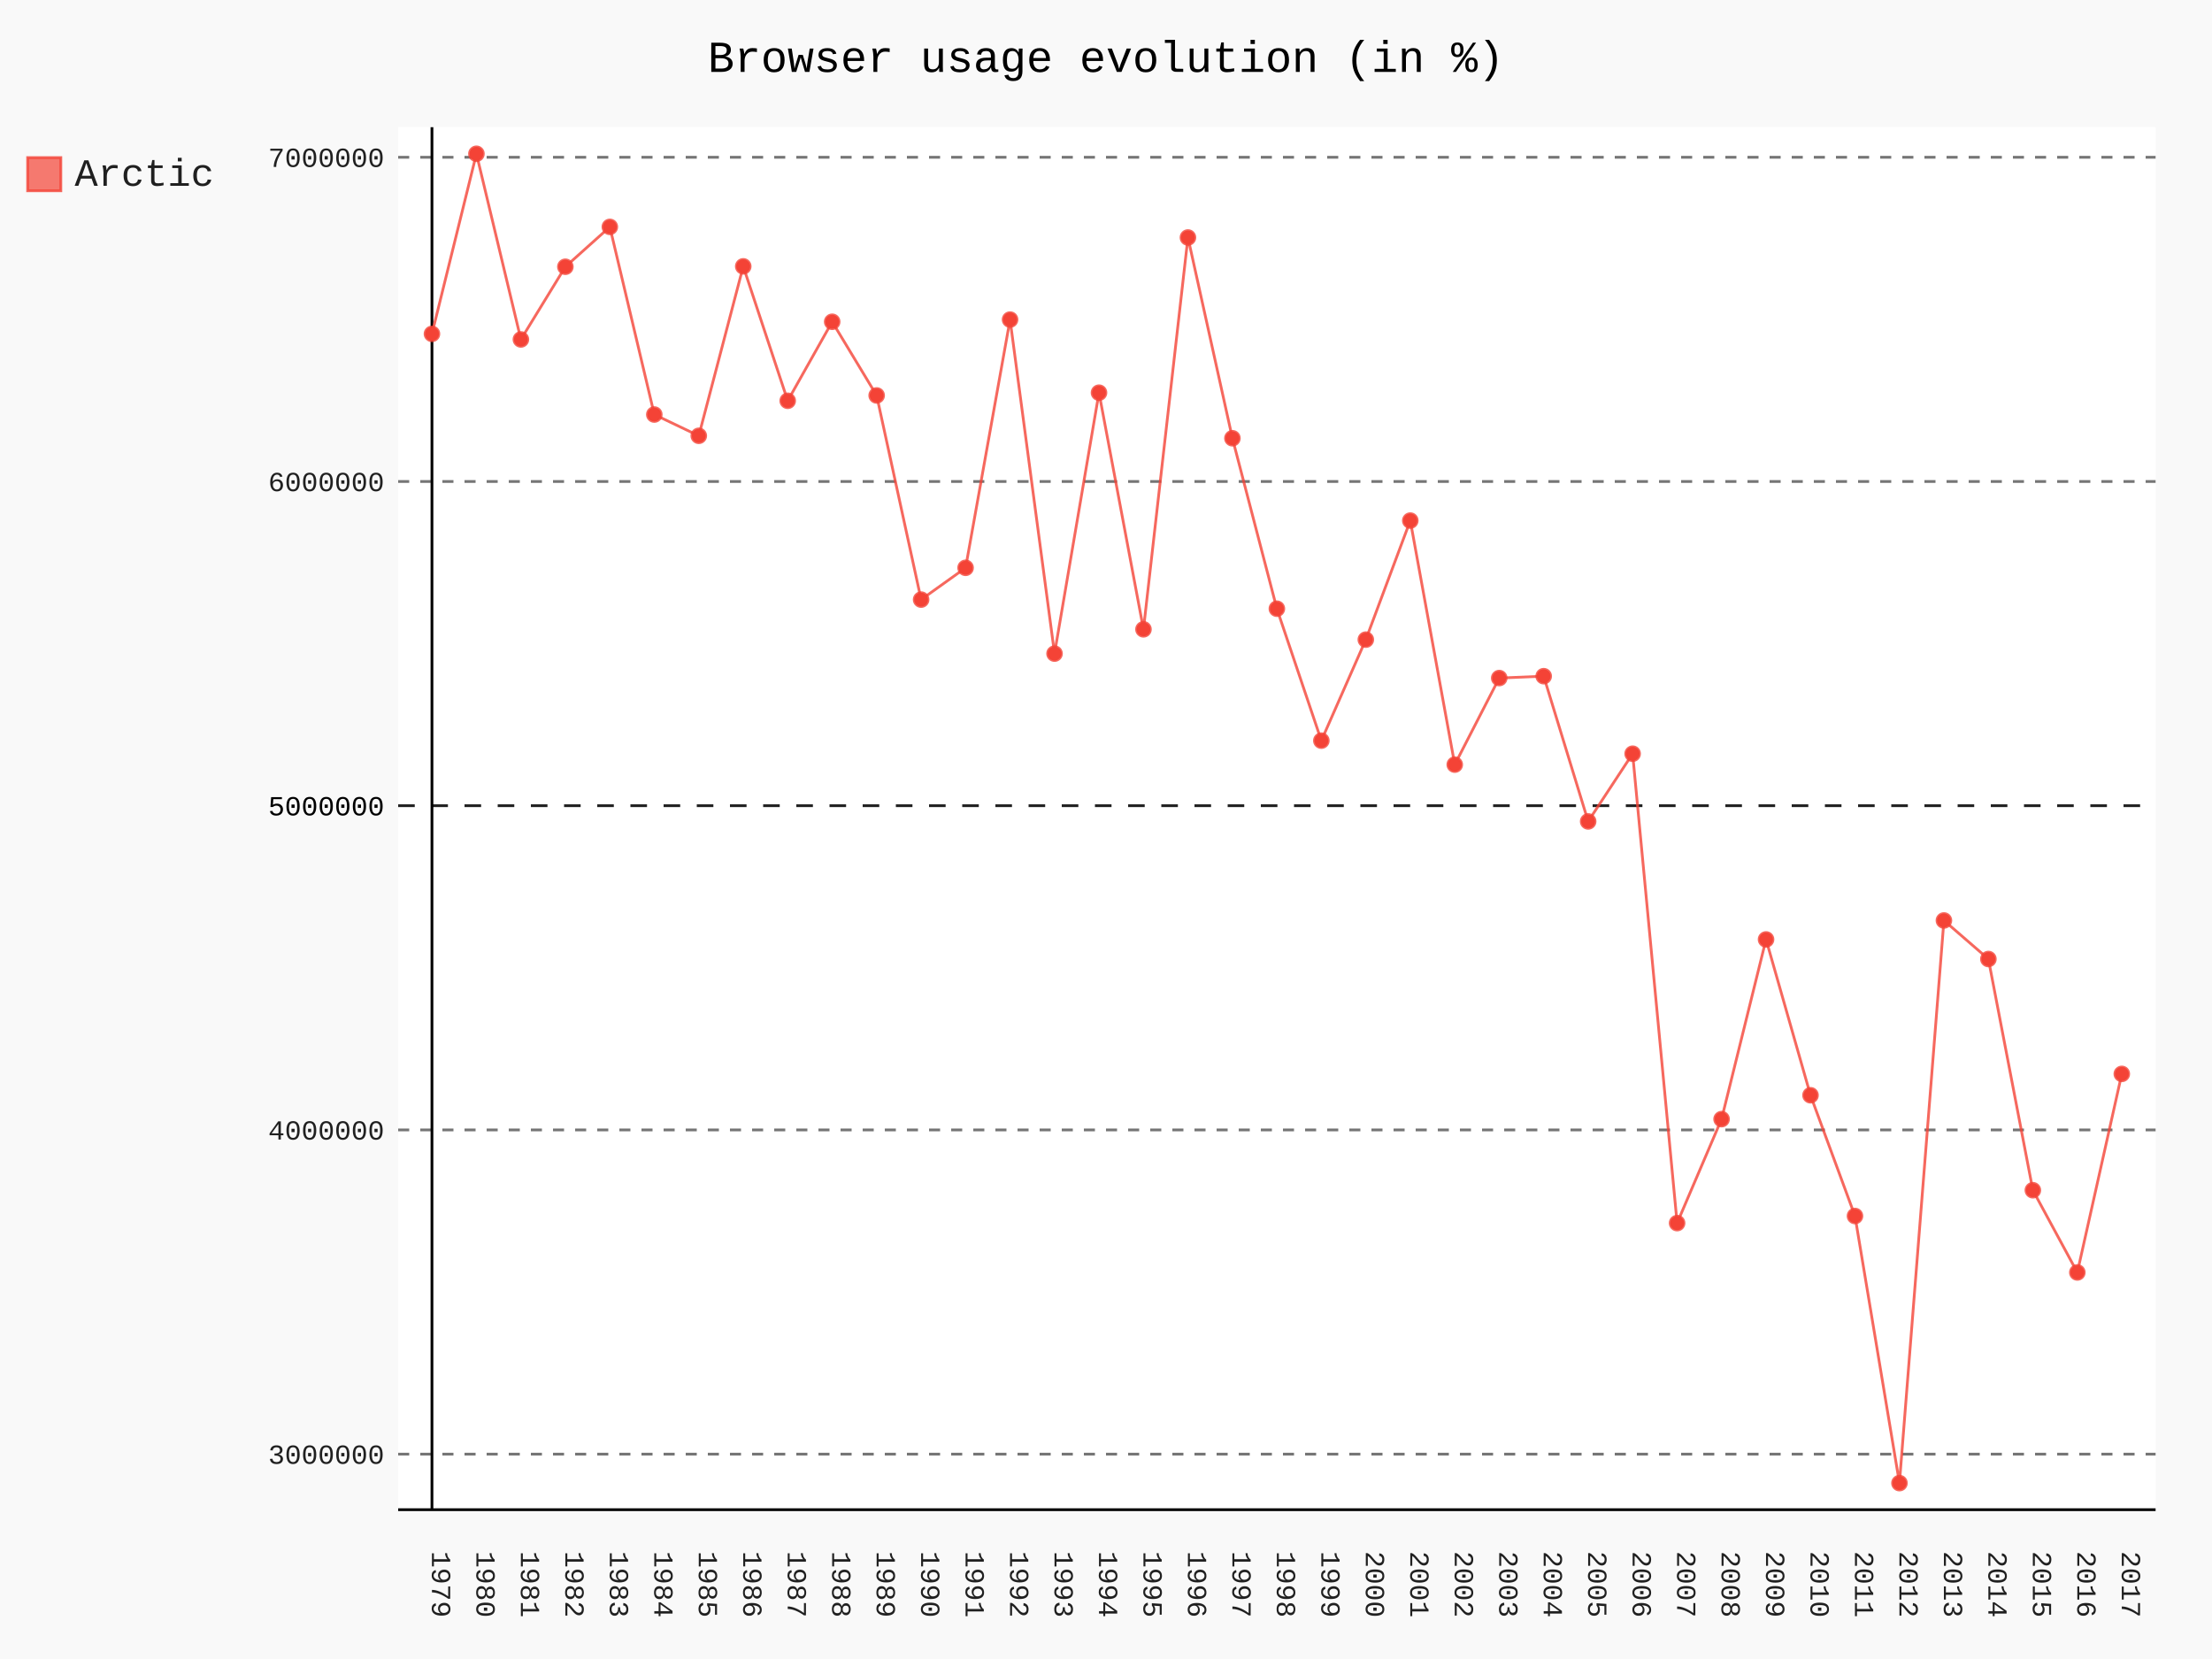
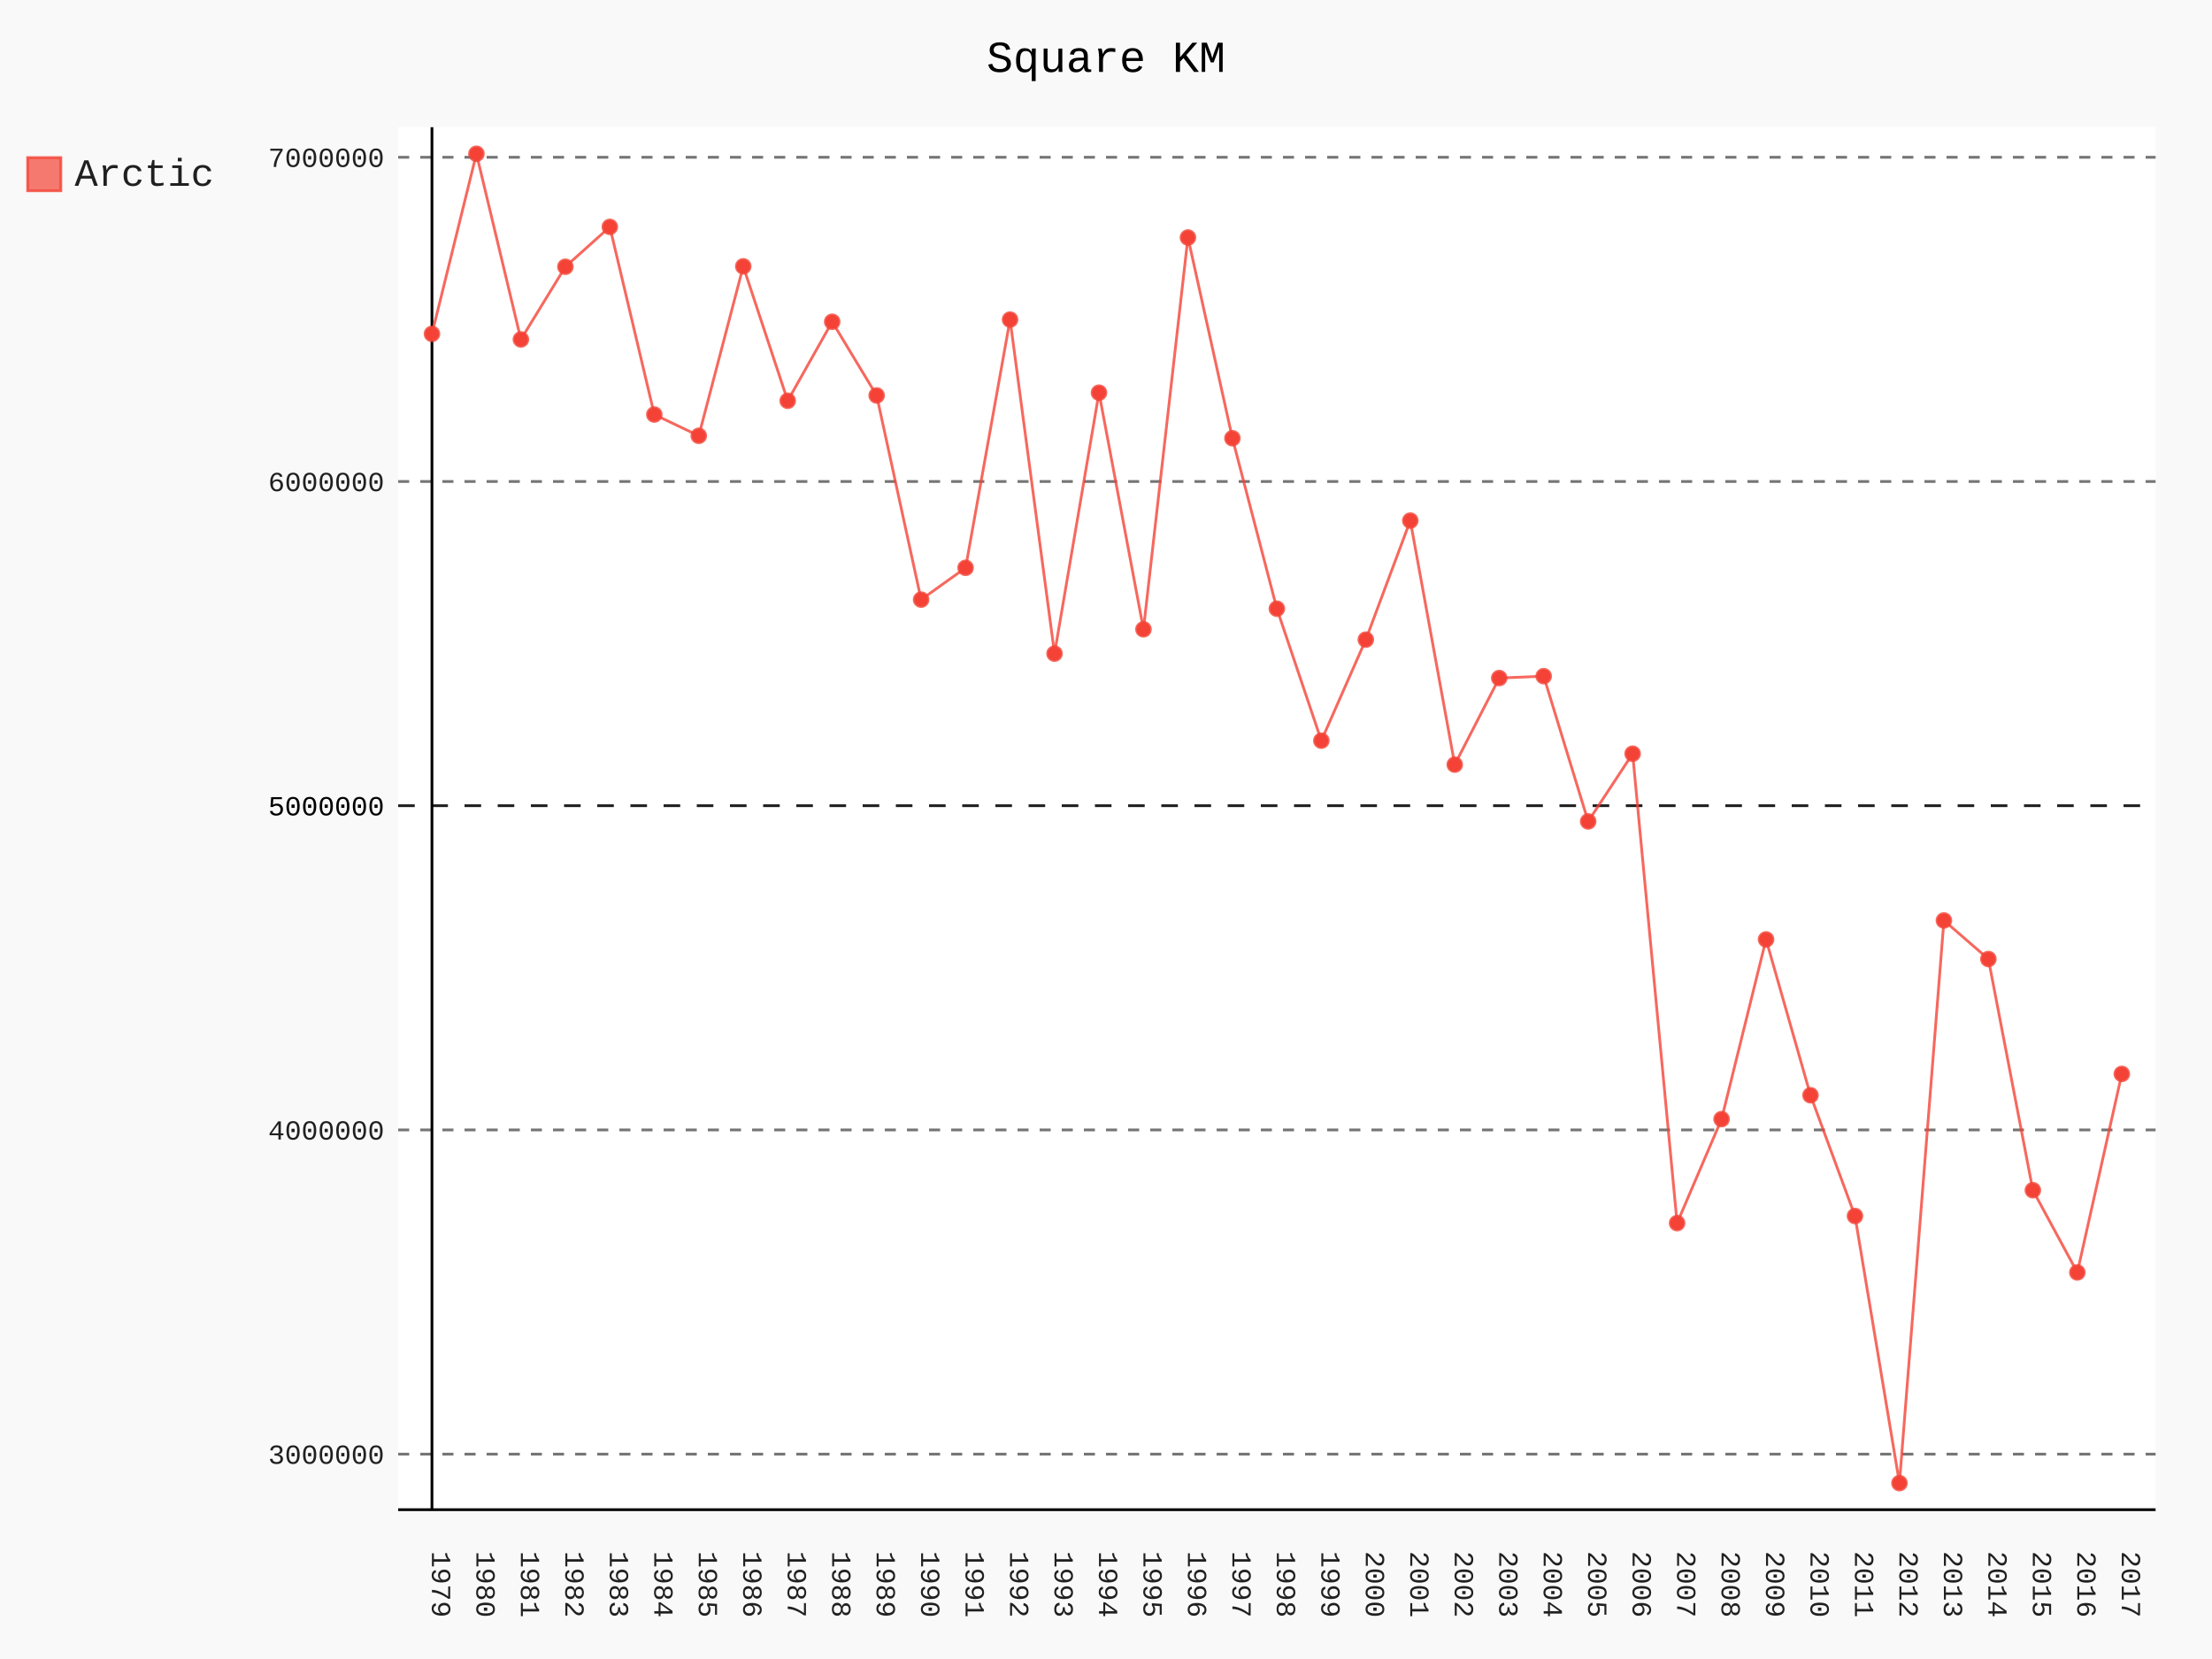
- <svg xmlns="http://www.w3.org/2000/svg" class="pygal-chart" id="chart-0048f4d8-478f-4756-a766-7d09bc62a9ff" viewBox="0 0 800 600">
+ <svg xmlns="http://www.w3.org/2000/svg" id="chart-c4b8c26e-a165-4410-bc8c-1fce34e35de7" class="pygal-chart" viewBox="0 0 800 600">
  <defs>
-     <style type="text/css">#chart-0048f4d8-478f-4756-a766-7d09bc62a9ff{-webkit-user-select:none;-webkit-font-smoothing:antialiased;font-family:Consolas,"Liberation Mono",Menlo,Courier,monospace}#chart-0048f4d8-478f-4756-a766-7d09bc62a9ff .title{font-family:Consolas,"Liberation Mono",Menlo,Courier,monospace;font-size:16px}#chart-0048f4d8-478f-4756-a766-7d09bc62a9ff .legends .legend text{font-family:Consolas,"Liberation Mono",Menlo,Courier,monospace;font-size:14px}#chart-0048f4d8-478f-4756-a766-7d09bc62a9ff .axis text{font-family:Consolas,"Liberation Mono",Menlo,Courier,monospace;font-size:10px}#chart-0048f4d8-478f-4756-a766-7d09bc62a9ff .axis text.major{font-family:Consolas,"Liberation Mono",Menlo,Courier,monospace;font-size:10px}#chart-0048f4d8-478f-4756-a766-7d09bc62a9ff .text-overlay text.value{font-family:Consolas,"Liberation Mono",Menlo,Courier,monospace;font-size:16px}#chart-0048f4d8-478f-4756-a766-7d09bc62a9ff .text-overlay text.label{font-family:Consolas,"Liberation Mono",Menlo,Courier,monospace;font-size:10px}#chart-0048f4d8-478f-4756-a766-7d09bc62a9ff .tooltip{font-family:Consolas,"Liberation Mono",Menlo,Courier,monospace;font-size:14px}#chart-0048f4d8-478f-4756-a766-7d09bc62a9ff text.no_data{font-family:Consolas,"Liberation Mono",Menlo,Courier,monospace;font-size:64px}
- #chart-0048f4d8-478f-4756-a766-7d09bc62a9ff{background-color:rgba(249,249,249,1)}#chart-0048f4d8-478f-4756-a766-7d09bc62a9ff path,#chart-0048f4d8-478f-4756-a766-7d09bc62a9ff line,#chart-0048f4d8-478f-4756-a766-7d09bc62a9ff rect,#chart-0048f4d8-478f-4756-a766-7d09bc62a9ff circle{-webkit-transition:150ms;-moz-transition:150ms;transition:150ms}#chart-0048f4d8-478f-4756-a766-7d09bc62a9ff .graph &gt; .background{fill:rgba(249,249,249,1)}#chart-0048f4d8-478f-4756-a766-7d09bc62a9ff .plot &gt; .background{fill:rgba(255,255,255,1)}#chart-0048f4d8-478f-4756-a766-7d09bc62a9ff .graph{fill:rgba(0,0,0,.87)}#chart-0048f4d8-478f-4756-a766-7d09bc62a9ff text.no_data{fill:rgba(0,0,0,1)}#chart-0048f4d8-478f-4756-a766-7d09bc62a9ff .title{fill:rgba(0,0,0,1)}#chart-0048f4d8-478f-4756-a766-7d09bc62a9ff .legends .legend text{fill:rgba(0,0,0,.87)}#chart-0048f4d8-478f-4756-a766-7d09bc62a9ff .legends .legend:hover text{fill:rgba(0,0,0,1)}#chart-0048f4d8-478f-4756-a766-7d09bc62a9ff .axis .line{stroke:rgba(0,0,0,1)}#chart-0048f4d8-478f-4756-a766-7d09bc62a9ff .axis .guide.line{stroke:rgba(0,0,0,.54)}#chart-0048f4d8-478f-4756-a766-7d09bc62a9ff .axis .major.line{stroke:rgba(0,0,0,.87)}#chart-0048f4d8-478f-4756-a766-7d09bc62a9ff .axis text.major{fill:rgba(0,0,0,1)}#chart-0048f4d8-478f-4756-a766-7d09bc62a9ff .axis.y .guides:hover .guide.line,#chart-0048f4d8-478f-4756-a766-7d09bc62a9ff .line-graph .axis.x .guides:hover .guide.line,#chart-0048f4d8-478f-4756-a766-7d09bc62a9ff .stackedline-graph .axis.x .guides:hover .guide.line,#chart-0048f4d8-478f-4756-a766-7d09bc62a9ff .xy-graph .axis.x .guides:hover .guide.line{stroke:rgba(0,0,0,1)}#chart-0048f4d8-478f-4756-a766-7d09bc62a9ff .axis .guides:hover text{fill:rgba(0,0,0,1)}#chart-0048f4d8-478f-4756-a766-7d09bc62a9ff .reactive{fill-opacity:.7;stroke-opacity:.8}#chart-0048f4d8-478f-4756-a766-7d09bc62a9ff .ci{stroke:rgba(0,0,0,.87)}#chart-0048f4d8-478f-4756-a766-7d09bc62a9ff .reactive.active,#chart-0048f4d8-478f-4756-a766-7d09bc62a9ff .active .reactive{fill-opacity:.8;stroke-opacity:.9;stroke-width:4}#chart-0048f4d8-478f-4756-a766-7d09bc62a9ff .ci .reactive.active{stroke-width:1.5}#chart-0048f4d8-478f-4756-a766-7d09bc62a9ff .series text{fill:rgba(0,0,0,1)}#chart-0048f4d8-478f-4756-a766-7d09bc62a9ff .tooltip rect{fill:rgba(255,255,255,1);stroke:rgba(0,0,0,1);-webkit-transition:opacity 150ms;-moz-transition:opacity 150ms;transition:opacity 150ms}#chart-0048f4d8-478f-4756-a766-7d09bc62a9ff .tooltip .label{fill:rgba(0,0,0,.87)}#chart-0048f4d8-478f-4756-a766-7d09bc62a9ff .tooltip .label{fill:rgba(0,0,0,.87)}#chart-0048f4d8-478f-4756-a766-7d09bc62a9ff .tooltip .legend{font-size:.8em;fill:rgba(0,0,0,.54)}#chart-0048f4d8-478f-4756-a766-7d09bc62a9ff .tooltip .x_label{font-size:.6em;fill:rgba(0,0,0,1)}#chart-0048f4d8-478f-4756-a766-7d09bc62a9ff .tooltip .xlink{font-size:.5em;text-decoration:underline}#chart-0048f4d8-478f-4756-a766-7d09bc62a9ff .tooltip .value{font-size:1.5em}#chart-0048f4d8-478f-4756-a766-7d09bc62a9ff .bound{font-size:.5em}#chart-0048f4d8-478f-4756-a766-7d09bc62a9ff .max-value{font-size:.75em;fill:rgba(0,0,0,.54)}#chart-0048f4d8-478f-4756-a766-7d09bc62a9ff .map-element{fill:rgba(255,255,255,1);stroke:rgba(0,0,0,.54) !important}#chart-0048f4d8-478f-4756-a766-7d09bc62a9ff .map-element .reactive{fill-opacity:inherit;stroke-opacity:inherit}#chart-0048f4d8-478f-4756-a766-7d09bc62a9ff .color-0,#chart-0048f4d8-478f-4756-a766-7d09bc62a9ff .color-0 a:visited{stroke:#F44336;fill:#F44336}#chart-0048f4d8-478f-4756-a766-7d09bc62a9ff .text-overlay .color-0 text{fill:black}
- #chart-0048f4d8-478f-4756-a766-7d09bc62a9ff text.no_data{text-anchor:middle}#chart-0048f4d8-478f-4756-a766-7d09bc62a9ff .guide.line{fill:none}#chart-0048f4d8-478f-4756-a766-7d09bc62a9ff .centered{text-anchor:middle}#chart-0048f4d8-478f-4756-a766-7d09bc62a9ff .title{text-anchor:middle}#chart-0048f4d8-478f-4756-a766-7d09bc62a9ff .legends .legend text{fill-opacity:1}#chart-0048f4d8-478f-4756-a766-7d09bc62a9ff .axis.x text{text-anchor:middle}#chart-0048f4d8-478f-4756-a766-7d09bc62a9ff .axis.x:not(.web) text[transform]{text-anchor:start}#chart-0048f4d8-478f-4756-a766-7d09bc62a9ff .axis.x:not(.web) text[transform].backwards{text-anchor:end}#chart-0048f4d8-478f-4756-a766-7d09bc62a9ff .axis.y text{text-anchor:end}#chart-0048f4d8-478f-4756-a766-7d09bc62a9ff .axis.y text[transform].backwards{text-anchor:start}#chart-0048f4d8-478f-4756-a766-7d09bc62a9ff .axis.y2 text{text-anchor:start}#chart-0048f4d8-478f-4756-a766-7d09bc62a9ff .axis.y2 text[transform].backwards{text-anchor:end}#chart-0048f4d8-478f-4756-a766-7d09bc62a9ff .axis .guide.line{stroke-dasharray:4,4}#chart-0048f4d8-478f-4756-a766-7d09bc62a9ff .axis .major.guide.line{stroke-dasharray:6,6}#chart-0048f4d8-478f-4756-a766-7d09bc62a9ff .horizontal .axis.y .guide.line,#chart-0048f4d8-478f-4756-a766-7d09bc62a9ff .horizontal .axis.y2 .guide.line,#chart-0048f4d8-478f-4756-a766-7d09bc62a9ff .vertical .axis.x .guide.line{opacity:0}#chart-0048f4d8-478f-4756-a766-7d09bc62a9ff .horizontal .axis.always_show .guide.line,#chart-0048f4d8-478f-4756-a766-7d09bc62a9ff .vertical .axis.always_show .guide.line{opacity:1 !important}#chart-0048f4d8-478f-4756-a766-7d09bc62a9ff .axis.y .guides:hover .guide.line,#chart-0048f4d8-478f-4756-a766-7d09bc62a9ff .axis.y2 .guides:hover .guide.line,#chart-0048f4d8-478f-4756-a766-7d09bc62a9ff .axis.x .guides:hover .guide.line{opacity:1}#chart-0048f4d8-478f-4756-a766-7d09bc62a9ff .axis .guides:hover text{opacity:1}#chart-0048f4d8-478f-4756-a766-7d09bc62a9ff .nofill{fill:none}#chart-0048f4d8-478f-4756-a766-7d09bc62a9ff .subtle-fill{fill-opacity:.2}#chart-0048f4d8-478f-4756-a766-7d09bc62a9ff .dot{stroke-width:1px;fill-opacity:1}#chart-0048f4d8-478f-4756-a766-7d09bc62a9ff .dot.active{stroke-width:5px}#chart-0048f4d8-478f-4756-a766-7d09bc62a9ff .dot.negative{fill:transparent}#chart-0048f4d8-478f-4756-a766-7d09bc62a9ff text,#chart-0048f4d8-478f-4756-a766-7d09bc62a9ff tspan{stroke:none !important}#chart-0048f4d8-478f-4756-a766-7d09bc62a9ff .series text.active{opacity:1}#chart-0048f4d8-478f-4756-a766-7d09bc62a9ff .tooltip rect{fill-opacity:.95;stroke-width:.5}#chart-0048f4d8-478f-4756-a766-7d09bc62a9ff .tooltip text{fill-opacity:1}#chart-0048f4d8-478f-4756-a766-7d09bc62a9ff .showable{visibility:hidden}#chart-0048f4d8-478f-4756-a766-7d09bc62a9ff .showable.shown{visibility:visible}#chart-0048f4d8-478f-4756-a766-7d09bc62a9ff .gauge-background{fill:rgba(229,229,229,1);stroke:none}#chart-0048f4d8-478f-4756-a766-7d09bc62a9ff .bg-lines{stroke:rgba(249,249,249,1);stroke-width:2px}</style>
+     <style type="text/css">#chart-c4b8c26e-a165-4410-bc8c-1fce34e35de7{-webkit-user-select:none;-webkit-font-smoothing:antialiased;font-family:Consolas,"Liberation Mono",Menlo,Courier,monospace}#chart-c4b8c26e-a165-4410-bc8c-1fce34e35de7 .title{font-family:Consolas,"Liberation Mono",Menlo,Courier,monospace;font-size:16px}#chart-c4b8c26e-a165-4410-bc8c-1fce34e35de7 .legends .legend text{font-family:Consolas,"Liberation Mono",Menlo,Courier,monospace;font-size:14px}#chart-c4b8c26e-a165-4410-bc8c-1fce34e35de7 .axis text{font-family:Consolas,"Liberation Mono",Menlo,Courier,monospace;font-size:10px}#chart-c4b8c26e-a165-4410-bc8c-1fce34e35de7 .axis text.major{font-family:Consolas,"Liberation Mono",Menlo,Courier,monospace;font-size:10px}#chart-c4b8c26e-a165-4410-bc8c-1fce34e35de7 .text-overlay text.value{font-family:Consolas,"Liberation Mono",Menlo,Courier,monospace;font-size:16px}#chart-c4b8c26e-a165-4410-bc8c-1fce34e35de7 .text-overlay text.label{font-family:Consolas,"Liberation Mono",Menlo,Courier,monospace;font-size:10px}#chart-c4b8c26e-a165-4410-bc8c-1fce34e35de7 .tooltip{font-family:Consolas,"Liberation Mono",Menlo,Courier,monospace;font-size:14px}#chart-c4b8c26e-a165-4410-bc8c-1fce34e35de7 text.no_data{font-family:Consolas,"Liberation Mono",Menlo,Courier,monospace;font-size:64px}
+ #chart-c4b8c26e-a165-4410-bc8c-1fce34e35de7{background-color:rgba(249,249,249,1)}#chart-c4b8c26e-a165-4410-bc8c-1fce34e35de7 path,#chart-c4b8c26e-a165-4410-bc8c-1fce34e35de7 line,#chart-c4b8c26e-a165-4410-bc8c-1fce34e35de7 rect,#chart-c4b8c26e-a165-4410-bc8c-1fce34e35de7 circle{-webkit-transition:150ms;-moz-transition:150ms;transition:150ms}#chart-c4b8c26e-a165-4410-bc8c-1fce34e35de7 .graph &gt; .background{fill:rgba(249,249,249,1)}#chart-c4b8c26e-a165-4410-bc8c-1fce34e35de7 .plot &gt; .background{fill:rgba(255,255,255,1)}#chart-c4b8c26e-a165-4410-bc8c-1fce34e35de7 .graph{fill:rgba(0,0,0,.87)}#chart-c4b8c26e-a165-4410-bc8c-1fce34e35de7 text.no_data{fill:rgba(0,0,0,1)}#chart-c4b8c26e-a165-4410-bc8c-1fce34e35de7 .title{fill:rgba(0,0,0,1)}#chart-c4b8c26e-a165-4410-bc8c-1fce34e35de7 .legends .legend text{fill:rgba(0,0,0,.87)}#chart-c4b8c26e-a165-4410-bc8c-1fce34e35de7 .legends .legend:hover text{fill:rgba(0,0,0,1)}#chart-c4b8c26e-a165-4410-bc8c-1fce34e35de7 .axis .line{stroke:rgba(0,0,0,1)}#chart-c4b8c26e-a165-4410-bc8c-1fce34e35de7 .axis .guide.line{stroke:rgba(0,0,0,.54)}#chart-c4b8c26e-a165-4410-bc8c-1fce34e35de7 .axis .major.line{stroke:rgba(0,0,0,.87)}#chart-c4b8c26e-a165-4410-bc8c-1fce34e35de7 .axis text.major{fill:rgba(0,0,0,1)}#chart-c4b8c26e-a165-4410-bc8c-1fce34e35de7 .axis.y .guides:hover .guide.line,#chart-c4b8c26e-a165-4410-bc8c-1fce34e35de7 .line-graph .axis.x .guides:hover .guide.line,#chart-c4b8c26e-a165-4410-bc8c-1fce34e35de7 .stackedline-graph .axis.x .guides:hover .guide.line,#chart-c4b8c26e-a165-4410-bc8c-1fce34e35de7 .xy-graph .axis.x .guides:hover .guide.line{stroke:rgba(0,0,0,1)}#chart-c4b8c26e-a165-4410-bc8c-1fce34e35de7 .axis .guides:hover text{fill:rgba(0,0,0,1)}#chart-c4b8c26e-a165-4410-bc8c-1fce34e35de7 .reactive{fill-opacity:.7;stroke-opacity:.8}#chart-c4b8c26e-a165-4410-bc8c-1fce34e35de7 .ci{stroke:rgba(0,0,0,.87)}#chart-c4b8c26e-a165-4410-bc8c-1fce34e35de7 .reactive.active,#chart-c4b8c26e-a165-4410-bc8c-1fce34e35de7 .active .reactive{fill-opacity:.8;stroke-opacity:.9;stroke-width:4}#chart-c4b8c26e-a165-4410-bc8c-1fce34e35de7 .ci .reactive.active{stroke-width:1.5}#chart-c4b8c26e-a165-4410-bc8c-1fce34e35de7 .series text{fill:rgba(0,0,0,1)}#chart-c4b8c26e-a165-4410-bc8c-1fce34e35de7 .tooltip rect{fill:rgba(255,255,255,1);stroke:rgba(0,0,0,1);-webkit-transition:opacity 150ms;-moz-transition:opacity 150ms;transition:opacity 150ms}#chart-c4b8c26e-a165-4410-bc8c-1fce34e35de7 .tooltip .label{fill:rgba(0,0,0,.87)}#chart-c4b8c26e-a165-4410-bc8c-1fce34e35de7 .tooltip .label{fill:rgba(0,0,0,.87)}#chart-c4b8c26e-a165-4410-bc8c-1fce34e35de7 .tooltip .legend{font-size:.8em;fill:rgba(0,0,0,.54)}#chart-c4b8c26e-a165-4410-bc8c-1fce34e35de7 .tooltip .x_label{font-size:.6em;fill:rgba(0,0,0,1)}#chart-c4b8c26e-a165-4410-bc8c-1fce34e35de7 .tooltip .xlink{font-size:.5em;text-decoration:underline}#chart-c4b8c26e-a165-4410-bc8c-1fce34e35de7 .tooltip .value{font-size:1.5em}#chart-c4b8c26e-a165-4410-bc8c-1fce34e35de7 .bound{font-size:.5em}#chart-c4b8c26e-a165-4410-bc8c-1fce34e35de7 .max-value{font-size:.75em;fill:rgba(0,0,0,.54)}#chart-c4b8c26e-a165-4410-bc8c-1fce34e35de7 .map-element{fill:rgba(255,255,255,1);stroke:rgba(0,0,0,.54) !important}#chart-c4b8c26e-a165-4410-bc8c-1fce34e35de7 .map-element .reactive{fill-opacity:inherit;stroke-opacity:inherit}#chart-c4b8c26e-a165-4410-bc8c-1fce34e35de7 .color-0,#chart-c4b8c26e-a165-4410-bc8c-1fce34e35de7 .color-0 a:visited{stroke:#F44336;fill:#F44336}#chart-c4b8c26e-a165-4410-bc8c-1fce34e35de7 .text-overlay .color-0 text{fill:black}
+ #chart-c4b8c26e-a165-4410-bc8c-1fce34e35de7 text.no_data{text-anchor:middle}#chart-c4b8c26e-a165-4410-bc8c-1fce34e35de7 .guide.line{fill:none}#chart-c4b8c26e-a165-4410-bc8c-1fce34e35de7 .centered{text-anchor:middle}#chart-c4b8c26e-a165-4410-bc8c-1fce34e35de7 .title{text-anchor:middle}#chart-c4b8c26e-a165-4410-bc8c-1fce34e35de7 .legends .legend text{fill-opacity:1}#chart-c4b8c26e-a165-4410-bc8c-1fce34e35de7 .axis.x text{text-anchor:middle}#chart-c4b8c26e-a165-4410-bc8c-1fce34e35de7 .axis.x:not(.web) text[transform]{text-anchor:start}#chart-c4b8c26e-a165-4410-bc8c-1fce34e35de7 .axis.x:not(.web) text[transform].backwards{text-anchor:end}#chart-c4b8c26e-a165-4410-bc8c-1fce34e35de7 .axis.y text{text-anchor:end}#chart-c4b8c26e-a165-4410-bc8c-1fce34e35de7 .axis.y text[transform].backwards{text-anchor:start}#chart-c4b8c26e-a165-4410-bc8c-1fce34e35de7 .axis.y2 text{text-anchor:start}#chart-c4b8c26e-a165-4410-bc8c-1fce34e35de7 .axis.y2 text[transform].backwards{text-anchor:end}#chart-c4b8c26e-a165-4410-bc8c-1fce34e35de7 .axis .guide.line{stroke-dasharray:4,4}#chart-c4b8c26e-a165-4410-bc8c-1fce34e35de7 .axis .major.guide.line{stroke-dasharray:6,6}#chart-c4b8c26e-a165-4410-bc8c-1fce34e35de7 .horizontal .axis.y .guide.line,#chart-c4b8c26e-a165-4410-bc8c-1fce34e35de7 .horizontal .axis.y2 .guide.line,#chart-c4b8c26e-a165-4410-bc8c-1fce34e35de7 .vertical .axis.x .guide.line{opacity:0}#chart-c4b8c26e-a165-4410-bc8c-1fce34e35de7 .horizontal .axis.always_show .guide.line,#chart-c4b8c26e-a165-4410-bc8c-1fce34e35de7 .vertical .axis.always_show .guide.line{opacity:1 !important}#chart-c4b8c26e-a165-4410-bc8c-1fce34e35de7 .axis.y .guides:hover .guide.line,#chart-c4b8c26e-a165-4410-bc8c-1fce34e35de7 .axis.y2 .guides:hover .guide.line,#chart-c4b8c26e-a165-4410-bc8c-1fce34e35de7 .axis.x .guides:hover .guide.line{opacity:1}#chart-c4b8c26e-a165-4410-bc8c-1fce34e35de7 .axis .guides:hover text{opacity:1}#chart-c4b8c26e-a165-4410-bc8c-1fce34e35de7 .nofill{fill:none}#chart-c4b8c26e-a165-4410-bc8c-1fce34e35de7 .subtle-fill{fill-opacity:.2}#chart-c4b8c26e-a165-4410-bc8c-1fce34e35de7 .dot{stroke-width:1px;fill-opacity:1}#chart-c4b8c26e-a165-4410-bc8c-1fce34e35de7 .dot.active{stroke-width:5px}#chart-c4b8c26e-a165-4410-bc8c-1fce34e35de7 .dot.negative{fill:transparent}#chart-c4b8c26e-a165-4410-bc8c-1fce34e35de7 text,#chart-c4b8c26e-a165-4410-bc8c-1fce34e35de7 tspan{stroke:none !important}#chart-c4b8c26e-a165-4410-bc8c-1fce34e35de7 .series text.active{opacity:1}#chart-c4b8c26e-a165-4410-bc8c-1fce34e35de7 .tooltip rect{fill-opacity:.95;stroke-width:.5}#chart-c4b8c26e-a165-4410-bc8c-1fce34e35de7 .tooltip text{fill-opacity:1}#chart-c4b8c26e-a165-4410-bc8c-1fce34e35de7 .showable{visibility:hidden}#chart-c4b8c26e-a165-4410-bc8c-1fce34e35de7 .showable.shown{visibility:visible}#chart-c4b8c26e-a165-4410-bc8c-1fce34e35de7 .gauge-background{fill:rgba(229,229,229,1);stroke:none}#chart-c4b8c26e-a165-4410-bc8c-1fce34e35de7 .bg-lines{stroke:rgba(249,249,249,1);stroke-width:2px}</style>
  </defs>
  <g class="graph line-graph vertical">
    <rect class="background" height="600" width="800" x="0" y="0" />
    <g class="plot" transform="translate(144, 46)">
      <rect class="background" height="500.0" width="635.6" x="0" y="0" />
      <g class="axis y always_show">
        <path class="line" d="M0 500 h635.6" />
        <g class="guides">
          <path class="guide line" d="M0 479.907 h635.6" />
          <text class="" x="-5" y="483.407">3000000</text>
        </g>
        <g class="guides">
          <path class="guide line" d="M0 362.65 h635.6" />
          <text class="" x="-5" y="366.15">4000000</text>
        </g>
        <g class="guides">
          <path class="major guide line" d="M0 245.394 h635.6" />
          <text class="major" x="-5" y="248.894">5000000</text>
        </g>
        <g class="guides">
          <path class="guide line" d="M0 128.137 h635.6" />
          <text class="" x="-5" y="131.637">6000000</text>
        </g>
        <g class="guides">
          <path class="guide line" d="M0 10.88 h635.6" />
          <text class="" x="-5" y="14.38">7000000</text>
        </g>
      </g>
      <g class="axis x">
        <g class="guides">
          <path class="line" d="M12.223 0 v500" />
-           <text class="" transform="rotate(90 12.22308 515)" x="12.223" y="515.0">1979</text>
+           <text class="" x="12.223" y="515.0" transform="rotate(90 12.22308 515)">1979</text>
        </g>
        <g class="guides">
          <path class="guide line" d="M28.306 0 v500" />
-           <text class="" transform="rotate(90 28.30607 515)" x="28.306" y="515.0">1980</text>
+           <text class="" x="28.306" y="515.0" transform="rotate(90 28.30607 515)">1980</text>
        </g>
        <g class="guides">
          <path class="guide line" d="M44.389 0 v500" />
-           <text class="" transform="rotate(90 44.38907 515)" x="44.389" y="515.0">1981</text>
+           <text class="" x="44.389" y="515.0" transform="rotate(90 44.38907 515)">1981</text>
        </g>
        <g class="guides">
          <path class="guide line" d="M60.472 0 v500" />
-           <text class="" transform="rotate(90 60.47207 515)" x="60.472" y="515.0">1982</text>
+           <text class="" x="60.472" y="515.0" transform="rotate(90 60.47207 515)">1982</text>
        </g>
        <g class="guides">
          <path class="guide line" d="M76.555 0 v500" />
-           <text class="" transform="rotate(90 76.55506 515)" x="76.555" y="515.0">1983</text>
+           <text class="" x="76.555" y="515.0" transform="rotate(90 76.55506 515)">1983</text>
        </g>
        <g class="guides">
          <path class="guide line" d="M92.638 0 v500" />
-           <text class="" transform="rotate(90 92.63806 515)" x="92.638" y="515.0">1984</text>
+           <text class="" x="92.638" y="515.0" transform="rotate(90 92.63806 515)">1984</text>
        </g>
        <g class="guides">
          <path class="guide line" d="M108.721 0 v500" />
-           <text class="" transform="rotate(90 108.7211 515)" x="108.721" y="515.0">1985</text>
+           <text class="" x="108.721" y="515.0" transform="rotate(90 108.7211 515)">1985</text>
        </g>
        <g class="guides">
          <path class="guide line" d="M124.804 0 v500" />
-           <text class="" transform="rotate(90 124.804 515)" x="124.804" y="515.0">1986</text>
+           <text class="" x="124.804" y="515.0" transform="rotate(90 124.804 515)">1986</text>
        </g>
        <g class="guides">
          <path class="guide line" d="M140.887 0 v500" />
-           <text class="" transform="rotate(90 140.887 515)" x="140.887" y="515.0">1987</text>
+           <text class="" x="140.887" y="515.0" transform="rotate(90 140.887 515)">1987</text>
        </g>
        <g class="guides">
          <path class="guide line" d="M156.97 0 v500" />
-           <text class="" transform="rotate(90 156.97 515)" x="156.97" y="515.0">1988</text>
+           <text class="" x="156.97" y="515.0" transform="rotate(90 156.97 515)">1988</text>
        </g>
        <g class="guides">
          <path class="guide line" d="M173.053 0 v500" />
-           <text class="" transform="rotate(90 173.053 515)" x="173.053" y="515.0">1989</text>
+           <text class="" x="173.053" y="515.0" transform="rotate(90 173.053 515)">1989</text>
        </g>
        <g class="guides">
          <path class="guide line" d="M189.136 0 v500" />
-           <text class="" transform="rotate(90 189.136 515)" x="189.136" y="515.0">1990</text>
+           <text class="" x="189.136" y="515.0" transform="rotate(90 189.136 515)">1990</text>
        </g>
        <g class="guides">
          <path class="guide line" d="M205.219 0 v500" />
-           <text class="" transform="rotate(90 205.219 515)" x="205.219" y="515.0">1991</text>
+           <text class="" x="205.219" y="515.0" transform="rotate(90 205.219 515)">1991</text>
        </g>
        <g class="guides">
          <path class="guide line" d="M221.302 0 v500" />
-           <text class="" transform="rotate(90 221.302 515)" x="221.302" y="515.0">1992</text>
+           <text class="" x="221.302" y="515.0" transform="rotate(90 221.302 515)">1992</text>
        </g>
        <g class="guides">
          <path class="guide line" d="M237.385 0 v500" />
-           <text class="" transform="rotate(90 237.385 515)" x="237.385" y="515.0">1993</text>
+           <text class="" x="237.385" y="515.0" transform="rotate(90 237.385 515)">1993</text>
        </g>
        <g class="guides">
          <path class="guide line" d="M253.468 0 v500" />
-           <text class="" transform="rotate(90 253.468 515)" x="253.468" y="515.0">1994</text>
+           <text class="" x="253.468" y="515.0" transform="rotate(90 253.468 515)">1994</text>
        </g>
        <g class="guides">
          <path class="guide line" d="M269.551 0 v500" />
-           <text class="" transform="rotate(90 269.551 515)" x="269.551" y="515.0">1995</text>
+           <text class="" x="269.551" y="515.0" transform="rotate(90 269.551 515)">1995</text>
        </g>
        <g class="guides">
          <path class="guide line" d="M285.634 0 v500" />
-           <text class="" transform="rotate(90 285.634 515)" x="285.634" y="515.0">1996</text>
+           <text class="" x="285.634" y="515.0" transform="rotate(90 285.634 515)">1996</text>
        </g>
        <g class="guides">
          <path class="guide line" d="M301.717 0 v500" />
-           <text class="" transform="rotate(90 301.717 515)" x="301.717" y="515.0">1997</text>
+           <text class="" x="301.717" y="515.0" transform="rotate(90 301.717 515)">1997</text>
        </g>
        <g class="guides">
          <path class="guide line" d="M317.8 0 v500" />
-           <text class="" transform="rotate(90 317.8 515)" x="317.8" y="515.0">1998</text>
+           <text class="" x="317.8" y="515.0" transform="rotate(90 317.8 515)">1998</text>
        </g>
        <g class="guides">
          <path class="guide line" d="M333.883 0 v500" />
-           <text class="" transform="rotate(90 333.883 515)" x="333.883" y="515.0">1999</text>
+           <text class="" x="333.883" y="515.0" transform="rotate(90 333.883 515)">1999</text>
        </g>
        <g class="guides">
          <path class="guide line" d="M349.966 0 v500" />
-           <text class="" transform="rotate(90 349.966 515)" x="349.966" y="515.0">2000</text>
+           <text class="" x="349.966" y="515.0" transform="rotate(90 349.966 515)">2000</text>
        </g>
        <g class="guides">
          <path class="guide line" d="M366.049 0 v500" />
-           <text class="" transform="rotate(90 366.049 515)" x="366.049" y="515.0">2001</text>
+           <text class="" x="366.049" y="515.0" transform="rotate(90 366.049 515)">2001</text>
        </g>
        <g class="guides">
          <path class="guide line" d="M382.132 0 v500" />
-           <text class="" transform="rotate(90 382.132 515)" x="382.132" y="515.0">2002</text>
+           <text class="" x="382.132" y="515.0" transform="rotate(90 382.132 515)">2002</text>
        </g>
        <g class="guides">
          <path class="guide line" d="M398.215 0 v500" />
-           <text class="" transform="rotate(90 398.215 515)" x="398.215" y="515.0">2003</text>
+           <text class="" x="398.215" y="515.0" transform="rotate(90 398.215 515)">2003</text>
        </g>
        <g class="guides">
          <path class="guide line" d="M414.298 0 v500" />
-           <text class="" transform="rotate(90 414.298 515)" x="414.298" y="515.0">2004</text>
+           <text class="" x="414.298" y="515.0" transform="rotate(90 414.298 515)">2004</text>
        </g>
        <g class="guides">
          <path class="guide line" d="M430.381 0 v500" />
-           <text class="" transform="rotate(90 430.381 515)" x="430.381" y="515.0">2005</text>
+           <text class="" x="430.381" y="515.0" transform="rotate(90 430.381 515)">2005</text>
        </g>
        <g class="guides">
          <path class="guide line" d="M446.464 0 v500" />
-           <text class="" transform="rotate(90 446.464 515)" x="446.464" y="515.0">2006</text>
+           <text class="" x="446.464" y="515.0" transform="rotate(90 446.464 515)">2006</text>
        </g>
        <g class="guides">
          <path class="guide line" d="M462.547 0 v500" />
-           <text class="" transform="rotate(90 462.547 515)" x="462.547" y="515.0">2007</text>
+           <text class="" x="462.547" y="515.0" transform="rotate(90 462.547 515)">2007</text>
        </g>
        <g class="guides">
          <path class="guide line" d="M478.63 0 v500" />
-           <text class="" transform="rotate(90 478.63 515)" x="478.63" y="515.0">2008</text>
+           <text class="" x="478.63" y="515.0" transform="rotate(90 478.63 515)">2008</text>
        </g>
        <g class="guides">
          <path class="guide line" d="M494.713 0 v500" />
-           <text class="" transform="rotate(90 494.713 515)" x="494.713" y="515.0">2009</text>
+           <text class="" x="494.713" y="515.0" transform="rotate(90 494.713 515)">2009</text>
        </g>
        <g class="guides">
          <path class="guide line" d="M510.796 0 v500" />
-           <text class="" transform="rotate(90 510.796 515)" x="510.796" y="515.0">2010</text>
+           <text class="" x="510.796" y="515.0" transform="rotate(90 510.796 515)">2010</text>
        </g>
        <g class="guides">
          <path class="guide line" d="M526.879 0 v500" />
-           <text class="" transform="rotate(90 526.8789 515)" x="526.879" y="515.0">2011</text>
+           <text class="" x="526.879" y="515.0" transform="rotate(90 526.8789 515)">2011</text>
        </g>
        <g class="guides">
          <path class="guide line" d="M542.962 0 v500" />
-           <text class="" transform="rotate(90 542.9619 515)" x="542.962" y="515.0">2012</text>
+           <text class="" x="542.962" y="515.0" transform="rotate(90 542.9619 515)">2012</text>
        </g>
        <g class="guides">
          <path class="guide line" d="M559.045 0 v500" />
-           <text class="" transform="rotate(90 559.0449 515)" x="559.045" y="515.0">2013</text>
+           <text class="" x="559.045" y="515.0" transform="rotate(90 559.0449 515)">2013</text>
        </g>
        <g class="guides">
          <path class="guide line" d="M575.128 0 v500" />
-           <text class="" transform="rotate(90 575.1279 515)" x="575.128" y="515.0">2014</text>
+           <text class="" x="575.128" y="515.0" transform="rotate(90 575.1279 515)">2014</text>
        </g>
        <g class="guides">
          <path class="guide line" d="M591.211 0 v500" />
-           <text class="" transform="rotate(90 591.2109 515)" x="591.211" y="515.0">2015</text>
+           <text class="" x="591.211" y="515.0" transform="rotate(90 591.2109 515)">2015</text>
        </g>
        <g class="guides">
          <path class="guide line" d="M607.294 0 v500" />
-           <text class="" transform="rotate(90 607.2939 515)" x="607.294" y="515.0">2016</text>
+           <text class="" x="607.294" y="515.0" transform="rotate(90 607.2939 515)">2016</text>
        </g>
        <g class="guides">
          <path class="guide line" d="M623.377 0 v500" />
-           <text class="" transform="rotate(90 623.3769 515)" x="623.377" y="515.0">2017</text>
+           <text class="" x="623.377" y="515.0" transform="rotate(90 623.3769 515)">2017</text>
        </g>
      </g>
      <g class="series serie-0 color-0">
        <path class="line reactive nofill" d="M12.223 74.747 L28.306 9.615 44.389 76.763 60.472 50.476 76.555 36.058 92.638 103.922 108.721 111.614 124.804 50.331 140.887 98.95 156.97 70.371 173.053 97.021 189.136 170.855 205.219 159.357 221.302 69.582 237.385 190.388 253.468 96.025 269.551 181.601 285.634 39.898 301.717 112.501 317.8 174.15 333.883 221.867 349.966 185.331 366.049 142.281 382.132 230.536 398.215 199.229 414.298 198.551 430.381 251.079 446.464 226.59 462.547 396.35 478.63 358.745 494.713 293.761 510.796 350.116 526.879 393.784 542.962 490.385 559.045 286.906 575.128 300.844 591.211 384.463 607.294 414.198 623.377 342.392" />
      </g>
    </g>
    <g class="titles">
-       <text class="title plot_title" x="400.0" y="26">Browser usage evolution (in %)</text>
+       <text class="title plot_title" x="400.0" y="26">Square KM</text>
    </g>
    <g class="plot overlay" transform="translate(144, 46)">
      <g class="series serie-0 color-0">
        <g class="dots">
          <circle class="dot reactive tooltip-trigger" cx="12.223" cy="74.747" r="2.5" />
        </g>
        <g class="dots">
          <circle class="dot reactive tooltip-trigger" cx="28.306" cy="9.615" r="2.5" />
        </g>
        <g class="dots">
          <circle class="dot reactive tooltip-trigger" cx="44.389" cy="76.763" r="2.5" />
        </g>
        <g class="dots">
          <circle class="dot reactive tooltip-trigger" cx="60.472" cy="50.476" r="2.5" />
        </g>
        <g class="dots">
          <circle class="dot reactive tooltip-trigger" cx="76.555" cy="36.058" r="2.5" />
        </g>
        <g class="dots">
          <circle class="dot reactive tooltip-trigger" cx="92.638" cy="103.922" r="2.5" />
        </g>
        <g class="dots">
          <circle class="dot reactive tooltip-trigger" cx="108.721" cy="111.614" r="2.5" />
        </g>
        <g class="dots">
          <circle class="dot reactive tooltip-trigger" cx="124.804" cy="50.331" r="2.5" />
        </g>
        <g class="dots">
          <circle class="dot reactive tooltip-trigger" cx="140.887" cy="98.95" r="2.5" />
        </g>
        <g class="dots">
          <circle class="dot reactive tooltip-trigger" cx="156.97" cy="70.371" r="2.5" />
        </g>
        <g class="dots">
          <circle class="dot reactive tooltip-trigger" cx="173.053" cy="97.021" r="2.5" />
        </g>
        <g class="dots">
          <circle class="dot reactive tooltip-trigger" cx="189.136" cy="170.855" r="2.5" />
        </g>
        <g class="dots">
          <circle class="dot reactive tooltip-trigger" cx="205.219" cy="159.357" r="2.5" />
        </g>
        <g class="dots">
          <circle class="dot reactive tooltip-trigger" cx="221.302" cy="69.582" r="2.5" />
        </g>
        <g class="dots">
          <circle class="dot reactive tooltip-trigger" cx="237.385" cy="190.388" r="2.5" />
        </g>
        <g class="dots">
          <circle class="dot reactive tooltip-trigger" cx="253.468" cy="96.025" r="2.5" />
        </g>
        <g class="dots">
          <circle class="dot reactive tooltip-trigger" cx="269.551" cy="181.601" r="2.5" />
        </g>
        <g class="dots">
          <circle class="dot reactive tooltip-trigger" cx="285.634" cy="39.898" r="2.5" />
        </g>
        <g class="dots">
          <circle class="dot reactive tooltip-trigger" cx="301.717" cy="112.501" r="2.5" />
        </g>
        <g class="dots">
          <circle class="dot reactive tooltip-trigger" cx="317.8" cy="174.15" r="2.5" />
        </g>
        <g class="dots">
          <circle class="dot reactive tooltip-trigger" cx="333.883" cy="221.867" r="2.5" />
        </g>
        <g class="dots">
          <circle class="dot reactive tooltip-trigger" cx="349.966" cy="185.331" r="2.5" />
        </g>
        <g class="dots">
          <circle class="dot reactive tooltip-trigger" cx="366.049" cy="142.281" r="2.5" />
        </g>
        <g class="dots">
          <circle class="dot reactive tooltip-trigger" cx="382.132" cy="230.536" r="2.5" />
        </g>
        <g class="dots">
          <circle class="dot reactive tooltip-trigger" cx="398.215" cy="199.229" r="2.5" />
        </g>
        <g class="dots">
          <circle class="dot reactive tooltip-trigger" cx="414.298" cy="198.551" r="2.5" />
        </g>
        <g class="dots">
          <circle class="dot reactive tooltip-trigger" cx="430.381" cy="251.079" r="2.5" />
        </g>
        <g class="dots">
          <circle class="dot reactive tooltip-trigger" cx="446.464" cy="226.59" r="2.5" />
        </g>
        <g class="dots">
          <circle class="dot reactive tooltip-trigger" cx="462.547" cy="396.35" r="2.5" />
        </g>
        <g class="dots">
          <circle class="dot reactive tooltip-trigger" cx="478.63" cy="358.745" r="2.5" />
        </g>
        <g class="dots">
          <circle class="dot reactive tooltip-trigger" cx="494.713" cy="293.761" r="2.5" />
        </g>
        <g class="dots">
          <circle class="dot reactive tooltip-trigger" cx="510.796" cy="350.116" r="2.5" />
        </g>
        <g class="dots">
          <circle class="dot reactive tooltip-trigger" cx="526.879" cy="393.784" r="2.5" />
        </g>
        <g class="dots">
          <circle class="dot reactive tooltip-trigger" cx="542.962" cy="490.385" r="2.5" />
        </g>
        <g class="dots">
          <circle class="dot reactive tooltip-trigger" cx="559.045" cy="286.906" r="2.5" />
        </g>
        <g class="dots">
          <circle class="dot reactive tooltip-trigger" cx="575.128" cy="300.844" r="2.5" />
        </g>
        <g class="dots">
          <circle class="dot reactive tooltip-trigger" cx="591.211" cy="384.463" r="2.5" />
        </g>
        <g class="dots">
          <circle class="dot reactive tooltip-trigger" cx="607.294" cy="414.198" r="2.5" />
        </g>
        <g class="dots">
          <circle class="dot reactive tooltip-trigger" cx="623.377" cy="342.392" r="2.5" />
        </g>
      </g>
    </g>
    <g class="plot text-overlay" transform="translate(144, 46)">
      <g class="series serie-0 color-0" />
    </g>
    <g class="plot tooltip-overlay" transform="translate(144, 46)">
      <g class="tooltip" style="opacity: 0" transform="translate(0 0)">
        <rect class="tooltip-box" height="0" rx="0" ry="0" width="0" />
        <g class="text" />
      </g>
    </g>
    <g class="legends" transform="translate(10, 56)">
      <g class="legend reactive activate-serie" id="activate-serie-0">
        <rect class="color-0 reactive" height="12" width="12" x="0.0" y="1.0" />
        <text x="17.0" y="11.2">Arctic</text>
      </g>
    </g>
    <g class="legends" transform="translate(790, 56)" />
  </g>
</svg>
